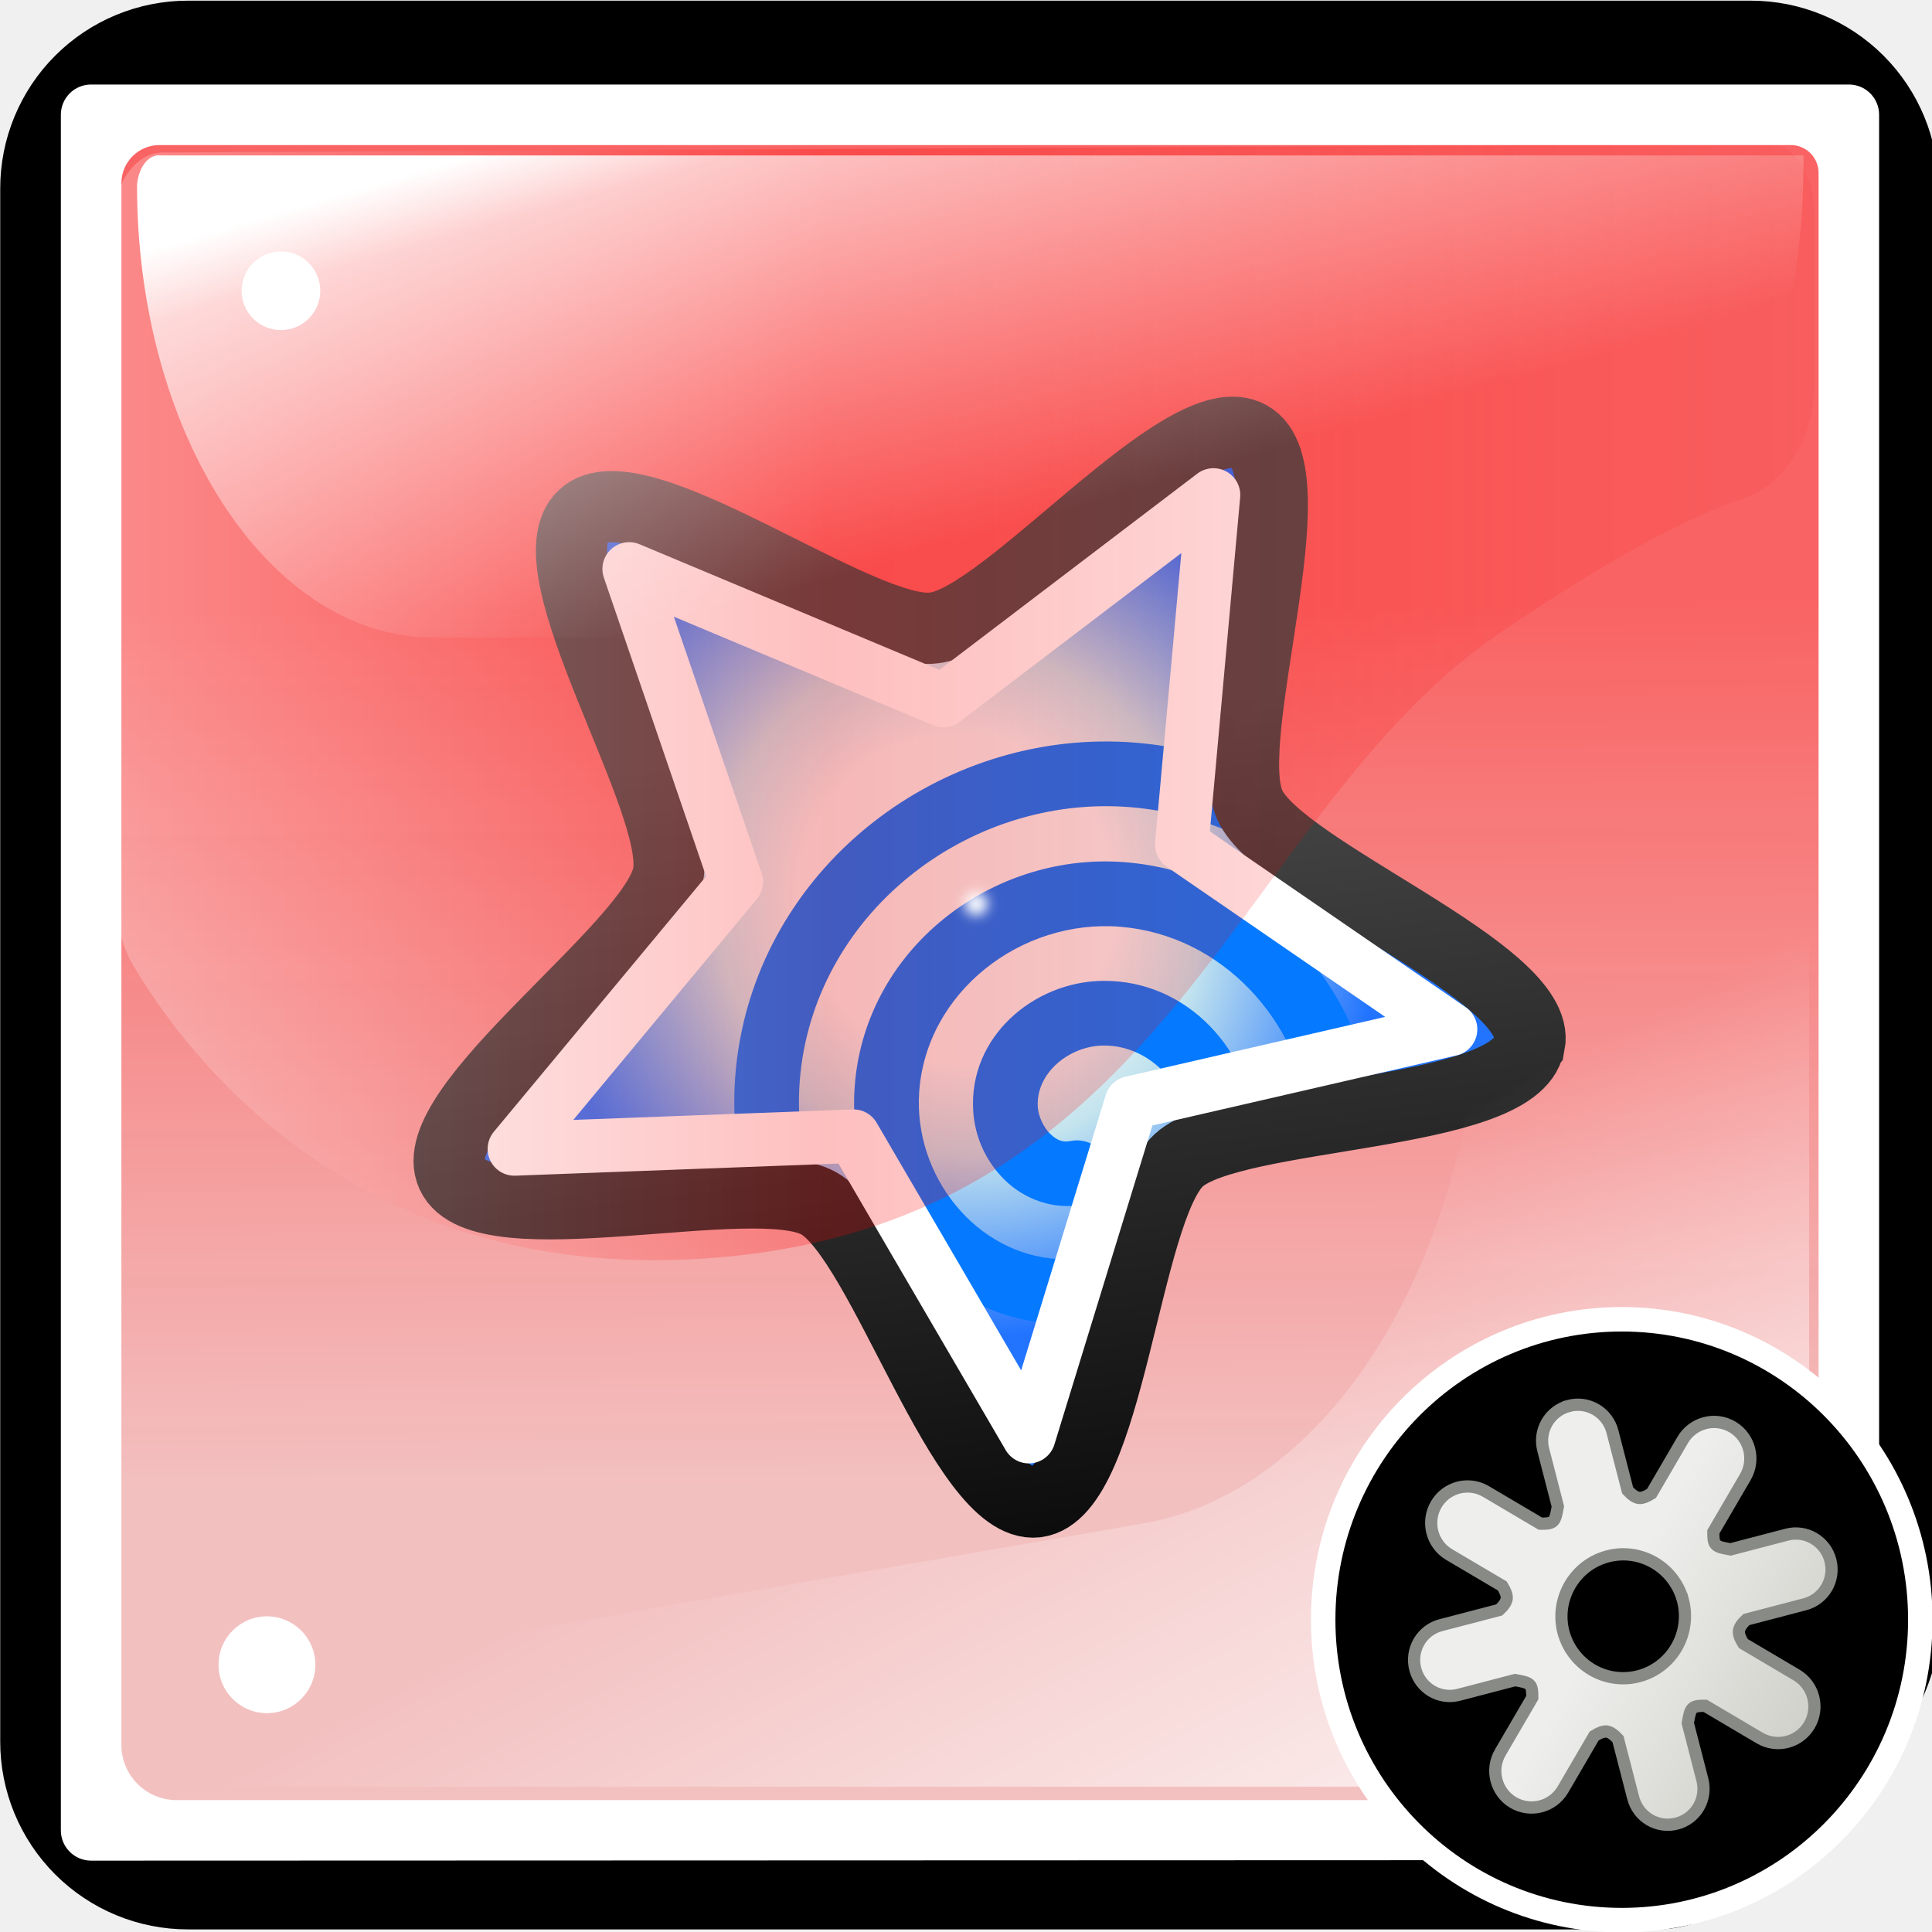
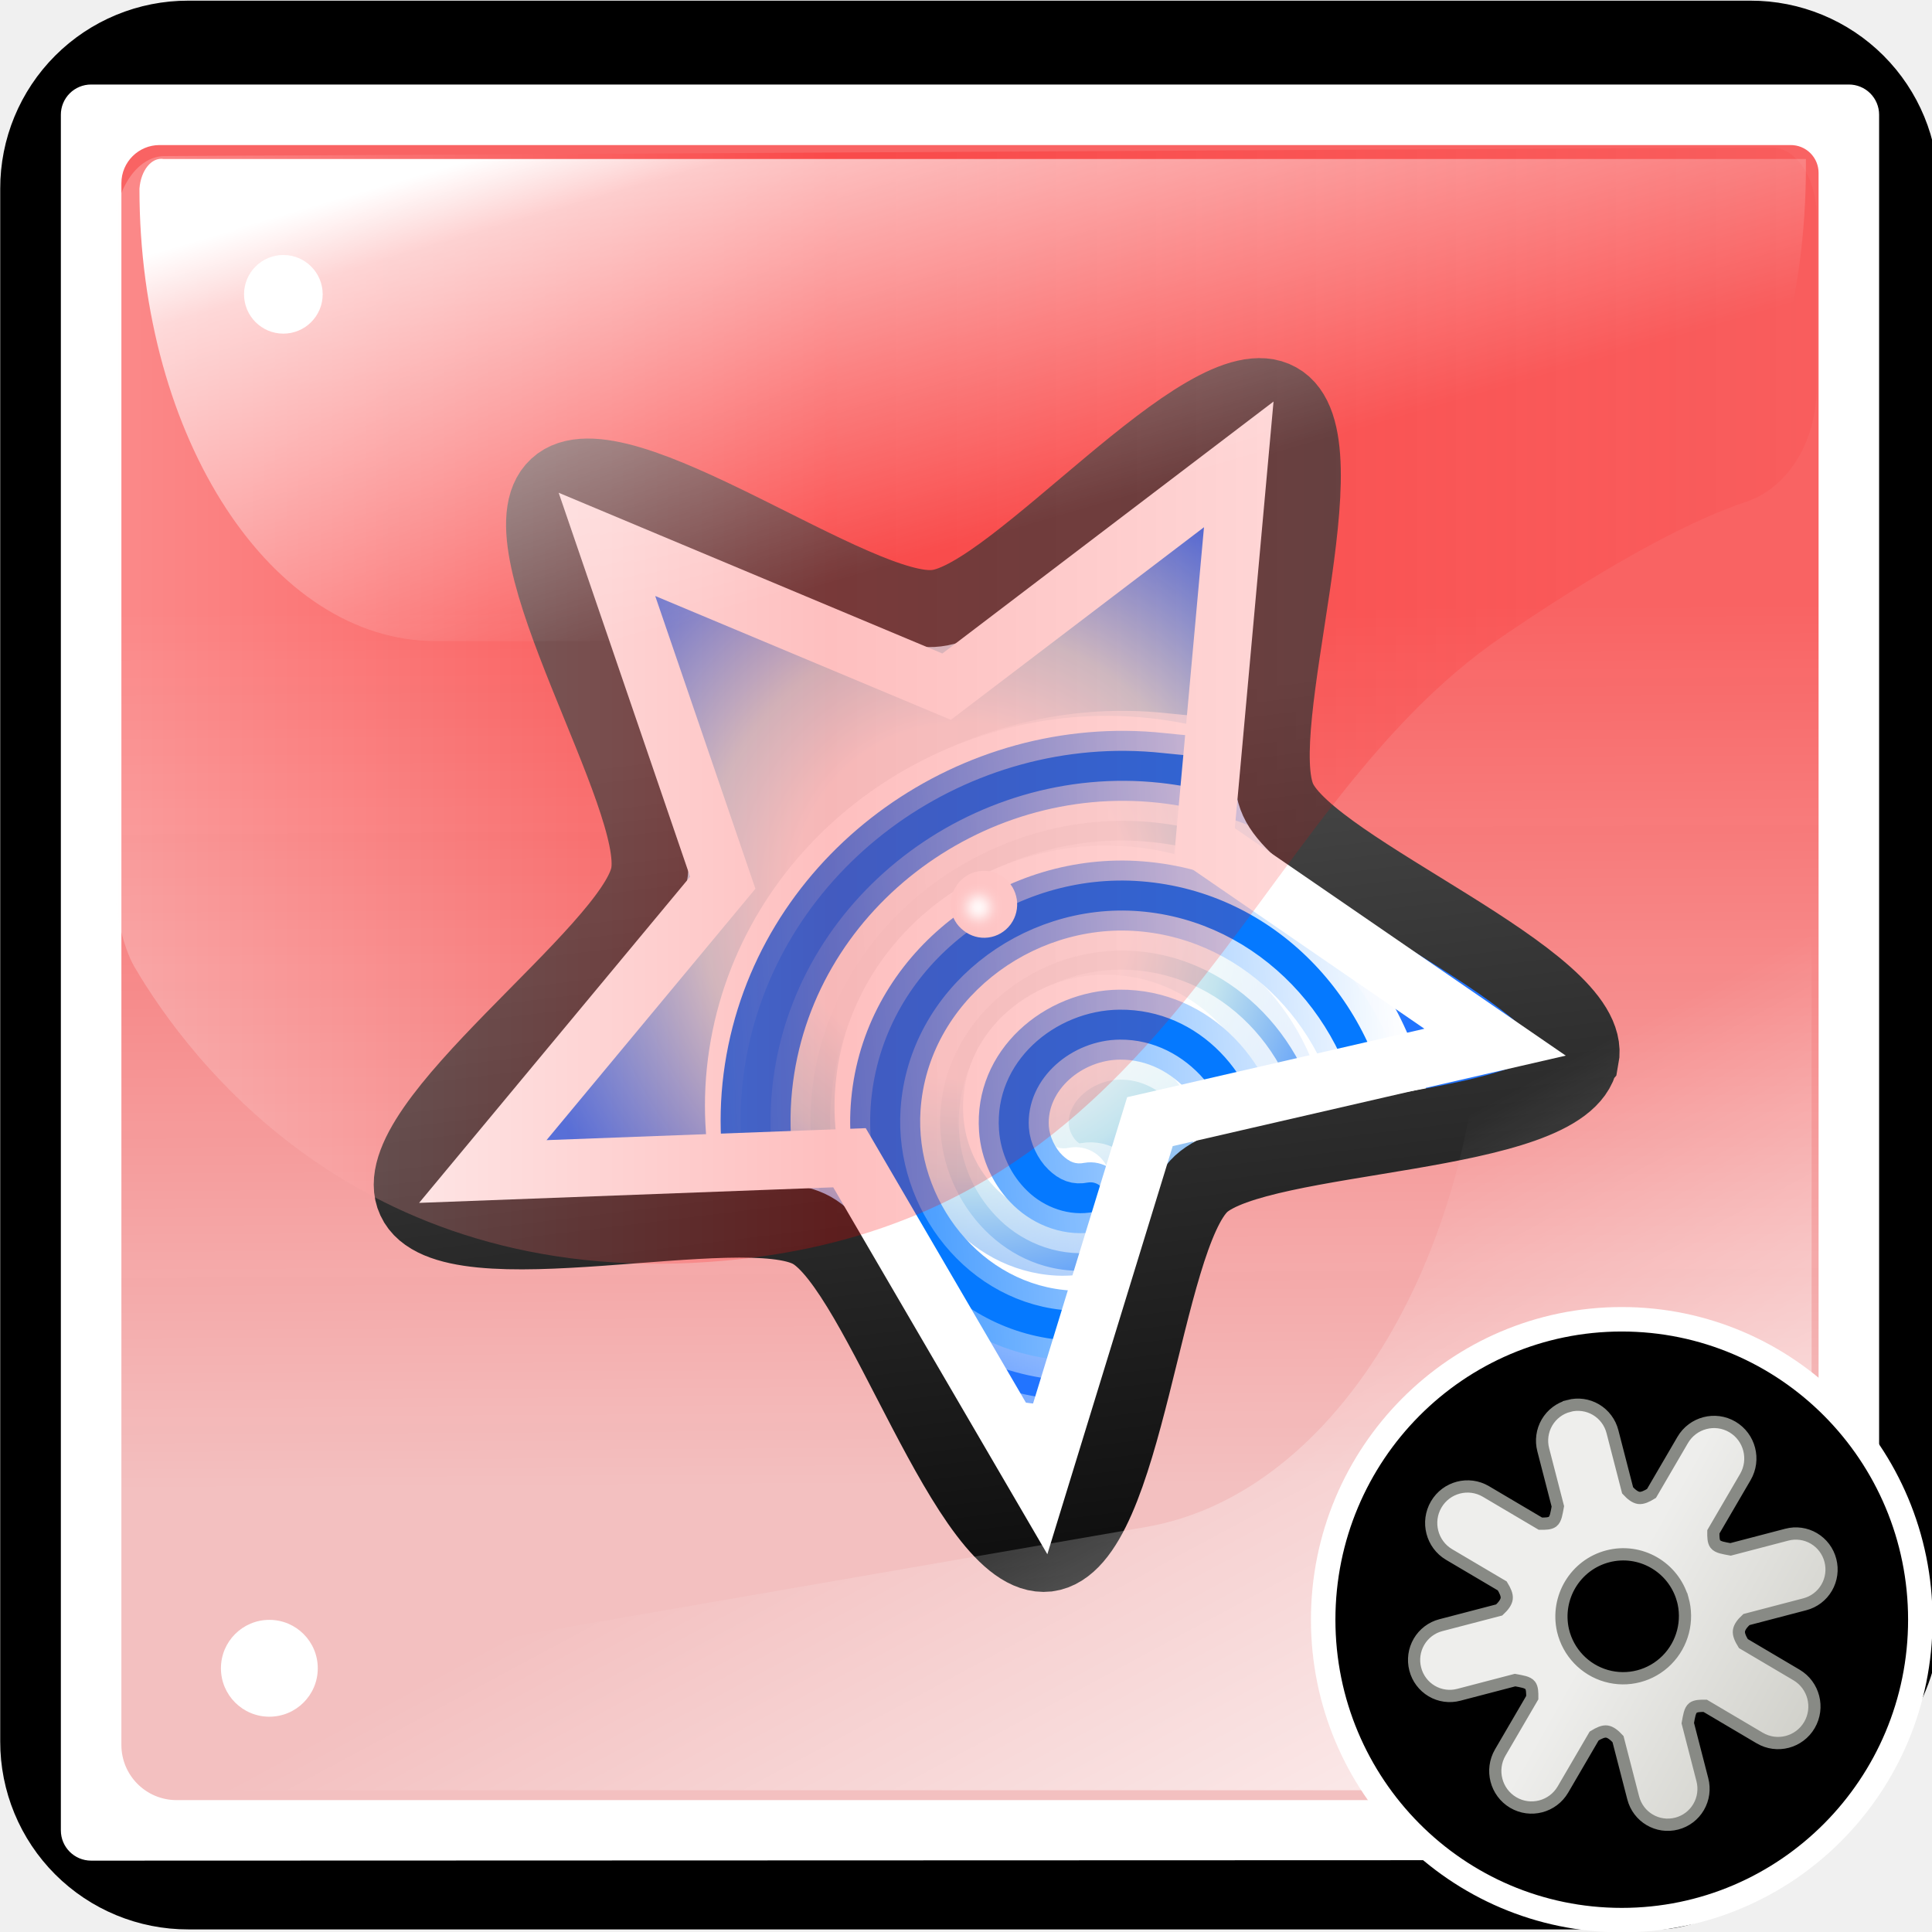
<svg xmlns="http://www.w3.org/2000/svg" xmlns:xlink="http://www.w3.org/1999/xlink" width="48" height="48">
  <defs>
-     <linearGradient id="f">
+     <linearGradient id="g">
+       <stop offset="0" stop-color="#4c4c4c" />
+       <stop offset="1" stop-color="#0d0d0d" />
+     </linearGradient>
+     <linearGradient id="j">
+       <stop offset=".282" stop-color="#f4f4f4" />
+       <stop offset=".436" stop-color="#c3e4ee" />
+       <stop offset=".754" stop-color="#2274ff" />
+     </linearGradient>
+     <linearGradient xlink:href="#h" id="x" x1="7.598" y1="7.681" x2="12.404" y2="12.336" gradientUnits="userSpaceOnUse" gradientTransform="matrix(1.12453 -.29235 .29238 1.1244 47.126 26.974)" />
+     <linearGradient id="h">
+       <stop offset="0" stop-color="#eeeeec" />
+       <stop offset="1" stop-color="#d2d2cc" />
+     </linearGradient>
+     <linearGradient xlink:href="#i" id="o" x1="24.345" y1="16.99" x2="24.401" y2="31.545" gradientUnits="userSpaceOnUse" gradientTransform="matrix(.99346 0 0 1.49262 .233 -10.169)" />
+     <linearGradient id="i">
+       <stop offset="0" stop-color="#ff0505" stop-opacity=".885" />
+       <stop offset="1" stop-color="#ff0505" stop-opacity=".302" />
+     </linearGradient>
+     <linearGradient xlink:href="#k" id="q" x1="-37.359" y1=".286" x2="-20.09" y2=".286" gradientUnits="userSpaceOnUse" />
+     <linearGradient id="k">
+       <stop offset="0" stop-color="#fff" />
+       <stop offset="1" stop-color="#fff" stop-opacity="0" />
+     </linearGradient>
+     <linearGradient xlink:href="#g" id="r" gradientUnits="userSpaceOnUse" x1="5.83" y1="6.7" x2="12.91" y2="13.2" />
+     <linearGradient xlink:href="#l" id="t" x1="2.631" x2="45.217" y1="19.102" y2="19.102" gradientUnits="userSpaceOnUse" />
+     <linearGradient id="l">
      <stop offset="0" stop-color="#fff" />
      <stop offset=".42" stop-color="#fb0000" />
      <stop offset="1" stop-color="#fb0000" stop-opacity=".225" />
    </linearGradient>
-     <linearGradient id="e">
+     <linearGradient xlink:href="#m" id="u" x1="44.361" x2="40.146" y1="36.189" y2="24.415" gradientUnits="userSpaceOnUse" />
+     <linearGradient id="m">
      <stop offset=".096" stop-color="#fff" />
      <stop offset=".167" stop-color="#fff" stop-opacity=".68" />
      <stop offset="1" stop-color="#fff" stop-opacity="0" />
    </linearGradient>
-     <linearGradient id="d">
+     <linearGradient xlink:href="#n" id="v" x1="5.123" x2="6.882" y1="9.98" y2="19.22" gradientUnits="userSpaceOnUse" />
+     <linearGradient id="n">
      <stop offset=".098" stop-color="#fff" />
      <stop offset=".226" stop-color="#fff" stop-opacity=".692" />
      <stop offset=".652" stop-color="#fff" stop-opacity=".302" />
      <stop offset="1" stop-color="#fff" stop-opacity="0" />
    </linearGradient>
-     <linearGradient id="a">
-       <stop offset="0" stop-color="#4c4c4c" />
-       <stop offset="1" stop-color="#0d0d0d" />
-     </linearGradient>
-     <linearGradient xlink:href="#d" id="o" x1="5.123" y1="9.98" x2="6.882" y2="19.22" gradientUnits="userSpaceOnUse" />
-     <linearGradient xlink:href="#e" id="n" x1="44.361" y1="36.189" x2="40.146" y2="24.415" gradientUnits="userSpaceOnUse" />
-     <linearGradient xlink:href="#f" id="m" x1="2.631" y1="19.102" x2="45.217" y2="19.102" gradientUnits="userSpaceOnUse" />
-     <linearGradient id="g">
-       <stop offset=".282" stop-color="#f4f4f4" />
-       <stop offset=".436" stop-color="#c3e4ee" />
-       <stop offset=".754" stop-color="#2274ff" />
-     </linearGradient>
-     <linearGradient xlink:href="#a" id="l" x1="5.83" x2="12.91" y1="6.7" y2="13.2" gradientUnits="userSpaceOnUse" />
-     <linearGradient xlink:href="#h" id="q" x1="7.598" y1="7.681" x2="12.404" y2="12.336" gradientUnits="userSpaceOnUse" gradientTransform="matrix(1.12453 -.29235 .29238 1.1244 47.126 26.974)" />
-     <linearGradient id="h">
-       <stop offset="0" stop-color="#eeeeec" />
-       <stop offset="1" stop-color="#d2d2cc" />
-     </linearGradient>
-     <linearGradient xlink:href="#i" id="j" x1="24.345" y1="16.99" x2="24.401" y2="31.545" gradientUnits="userSpaceOnUse" gradientTransform="matrix(.99346 0 0 1.49262 .233 -10.169)" />
-     <linearGradient id="i">
-       <stop offset="0" stop-color="#ff0505" stop-opacity=".885" />
-       <stop offset="1" stop-color="#ff0505" stop-opacity=".302" />
-     </linearGradient>
-     <radialGradient xlink:href="#g" id="k" cx="7.18" cy="8.2" r="6.59" fx="7.18" fy="8.2" gradientTransform="matrix(.9 .5558 -.5314 .8606 5.08 -2.85)" gradientUnits="userSpaceOnUse" />
-     <filter id="p" x="-.642" y="-.642" width="2.283" height="2.283" color-interpolation-filters="sRGB">
+     <filter id="s" width="1" height="1" x="0" y="0" color-interpolation-filters="sRGB">
+       <feGaussianBlur />
+     </filter>
+     <filter id="w" width="2.287" height="2.287" x="-.643" y="-.643" color-interpolation-filters="sRGB">
      <feGaussianBlur stdDeviation=".156" />
    </filter>
+     <radialGradient xlink:href="#j" id="p" cx="7.18" cy="8.2" r="6.59" fx="7.18" fy="8.2" gradientTransform="matrix(.9 .5558 -.5314 .8606 5.08 -2.85)" gradientUnits="userSpaceOnUse" />
  </defs>
-   <path d="M4.678 1.305H43.49a3.375 3.375 0 0 1 3.383 3.383v35.889c0 1.874-3.822 6.07-5.696 6.07h-36.5a3.375 3.375 0 0 1-3.383-3.382V4.688a3.375 3.375 0 0 1 3.383-3.383" fill="url(#j)" fill-opacity=".676" stroke="#000" stroke-width="2.577" stroke-linecap="round" stroke-linejoin="round" paint-order="fill markers stroke" />
-   <path fill="url(#k)" fill-rule="evenodd" d="M13.51 5.1c.44.77-2.18 2.89-2.29 3.76-.1.88 1.95 3.55 1.36 4.2-.6.64-3.43-1.19-4.3-1.02-.86.17-2.76 2.95-3.56 2.58-.8-.36.07-3.62-.36-4.39S.69 8.51.8 7.63c.1-.87 3.47-1.05 4.06-1.7.6-.64.51-4.01 1.38-4.18.86-.18 2.07 2.97 2.87 3.34s3.97-.76 4.4 0z" enable-background="accumulate" overflow="visible" style="marker:none" transform="matrix(1.57935 1.3494 -1.35262 1.5843 23.55 -.352)" />
-   <path style="-inkscape-stroke:none" d="M-30.844 9.714c4.98.362 9.761-3.049 10.625-8.13a9.3 9.3 0 0 0-.128-3.705l-1.858-.147a7.5 7.5 0 0 1 .262 3.56c-.753 4.428-5.21 7.344-9.596 6.576a8.7 8.7 0 0 1-2.592-.896.875.875 0 0 0-1.184.36.875.875 0 0 0 .36 1.184c.973.519 2.025.883 3.113 1.074q.499.088.998.124m.435-3.222c3.359.153 6.563-2.196 7.028-5.673.423-3.16-1.73-6.335-5.016-6.72a5.3 5.3 0 0 0-2.09.183l-1.187 2.758A3.55 3.55 0 0 1-28.6-4.163c2.254.264 3.783 2.518 3.485 4.749-.36 2.69-3.052 4.5-5.713 4.11-2.735-.4-4.675-2.849-4.795-5.526l-1.736.257c.23 3.41 2.72 6.48 6.276 7q.338.05.674.065m.137-3.225C-28.413 3.373-26.53 2-26.54-.038a2.85 2.85 0 0 0-.747-1.913c-.478-.524-1.238-.889-2.062-.779a.875.875 0 0 0-.75.981.875.875 0 0 0 .982.753c.218-.029.367.04.537.225.17.186.29.494.291.742.005.916-.947 1.604-1.883 1.55-1.37-.078-2.34-1.459-2.212-2.827l-1.762.26c.008 2.145 1.578 4.182 3.874 4.313m6.592-8.185-1.752-3.478a8.7 8.7 0 0 0-2.191-.665 8.4 8.4 0 0 0-1.383-.108l-.772 1.798a6.6 6.6 0 0 1 1.871.037c1.708.28 3.168 1.175 4.227 2.416" transform="rotate(176.253 -.558 14.589)scale(.91907)" color="#000" fill="#0579ff" fill-rule="evenodd" />
-   <path fill="none" stroke="url(#l)" stroke-width=".85" d="M13.51 5.1c.44.77-2.18 2.89-2.29 3.76-.1.88 1.95 3.55 1.36 4.2-.6.64-3.43-1.19-4.3-1.02-.86.17-2.76 2.95-3.56 2.58-.8-.36.07-3.62-.36-4.39S.69 8.51.8 7.63c.1-.87 3.47-1.05 4.06-1.7.6-.64.51-4.01 1.38-4.18.86-.18 2.07 2.97 2.87 3.34s3.97-.76 4.4 0z" enable-background="accumulate" overflow="visible" style="marker:none" transform="matrix(1.57935 1.3494 -1.35262 1.5843 23.55 -.352)" />
-   <path fill="none" stroke="#fff" stroke-linejoin="round" stroke-width="2.23" d="m43.15 26.6-13.29 3.06-4.27 13.9-7.3-12.51-14.12.53 9.24-11.12L8.95 7.43l13.08 5.48 11.25-8.56-1.32 14.56Z" enable-background="accumulate" overflow="visible" style="marker:none" transform="translate(10.292 9.702)scale(.59666)" />
-   <path d="M2.631 11.374V21.92c0 .453.21 1.123.512 1.46 1.39 1.553 5.751 5.35 14.786 4.81 11.314-.676 12.855-7.292 19.433-10.223 3.026-1.35 4.93-1.95 6.105-2.206.947-.206 1.75-.917 1.75-1.895V11.1a1.136 1.136 44.899 0 0-1.14-1.136l-40.183.141a1.267 1.267 134.899 0 0-1.263 1.268" transform="matrix(.99346 0 0 1.5173 .157 -11.542)" opacity=".25" fill="url(#m)" paint-order="fill markers stroke" />
-   <path d="M45.462 22.338V35.74a1.096 1.096 135 0 1-1.096 1.095H2.94a.094.094 80.722 0 1-.03-.182l.35-.117a52 52 167.435 0 1 10.57-2.356l14.994-1.728a9.534 9.534 131.713 0 0 8.443-9.471v-.229a1.456 1.456 135.066 0 1 1.459-1.456l5.708.014a1.03 1.03 45.066 0 1 1.027 1.028" transform="matrix(.99346 0 0 1.49262 -.216 -10.591)" fill="url(#n)" paint-order="fill markers stroke" />
-   <path transform="matrix(.99346 0 0 1.5173 .157 -10.816)" d="M3.875 9.674h41.069v.139a7.755 7.755 135 0 1-7.756 7.755H10.676a7.407 7.407 45 0 1-7.407-7.407.55.55 141.248 0 1 .606-.487" fill="url(#o)" paint-order="fill markers stroke" />
-   <circle cx="6.632" cy="41.36" r="1.203" fill="#fff" paint-order="fill markers stroke" />
-   <circle cx="6.98" cy="7.224" r=".977" fill="#fff" paint-order="fill markers stroke" />
-   <circle cx="39.024" cy="40.459" r=".714" fill="#fff" paint-order="fill markers stroke" />
-   <circle cx="24.25" cy="22.455" r=".291" fill="#fff" paint-order="fill markers stroke" filter="url(#p)" />
+   <path d="M4.678 1.305H43.49a3.375 3.375 0 0 1 3.383 3.383v35.889c0 1.874-3.822 6.07-5.696 6.07h-36.5a3.375 3.375 0 0 1-3.383-3.382V4.688a3.375 3.375 0 0 1 3.383-3.383" fill="url(#o)" fill-opacity=".676" stroke="#000" stroke-width="2.577" stroke-linecap="round" stroke-linejoin="round" paint-order="fill markers stroke" />
  <path style="-inkscape-stroke:none" d="M2.264 2.1a.75.75 0 0 0-.752.752v42.623c0 .415.336.752.752.752l42.394-.014c.415 0 2.027-1.639 2.028-2.054V2.852a.75.75 0 0 0-.752-.752Zm1.698 1.504H44.49a.69.69 45 0 1 .692.691v39.143a1.285 1.285 135 0 1-1.285 1.285H4.384a1.37 1.37 45 0 1-1.368-1.368V4.55a.947.947 135 0 1 .946-.946" color="#000" fill="#fff" paint-order="markers stroke fill" />
+   <path fill="url(#p)" fill-rule="evenodd" d="M13.51 5.1c.44.77-2.18 2.89-2.29 3.76-.1.88 1.95 3.55 1.36 4.2-.6.64-3.43-1.19-4.3-1.02-.86.17-2.76 2.95-3.56 2.58-.8-.36.07-3.62-.36-4.39S.69 8.51.8 7.63c.1-.87 3.47-1.05 4.06-1.7.6-.64.51-4.01 1.38-4.18.86-.18 2.07 2.97 2.87 3.34s3.97-.76 4.4 0z" enable-background="accumulate" overflow="visible" style="marker:none" transform="matrix(1.70778 1.45913 -1.46262 1.71314 23.641 -2.14)" />
+   <path fill="#fff" fill-rule="evenodd" d="M28.308 14.033c-7.69-.055-14.695 5.67-15.511 13.566a14.3 14.3 0 0 0 .57 5.681l2.87.04a11.6 11.6 0 0 1-.761-5.446c.711-6.882 7.268-11.813 14.086-11.074a13.4 13.4 0 0 1 4.075 1.116 1.35 1.35 0 0 0 1.783-.673 1.35 1.35 0 0 0-.672-1.783 16.1 16.1 0 0 0-4.893-1.337 15 15 0 0 0-1.547-.09m-.344 4.996c-5.178.103-9.866 4.036-10.23 9.427-.332 4.9 3.297 9.563 8.386 9.823a8.1 8.1 0 0 0 3.194-.491l1.547-4.359a5.47 5.47 0 0 1-4.604 2.159c-3.49-.18-6.068-3.49-5.835-6.948.283-4.171 4.238-7.224 8.367-6.893 4.244.34 7.473 3.908 7.927 8.01l2.642-.57c-.697-5.218-4.833-9.685-10.351-10.126q-.525-.043-1.043-.032m.115 4.97c-2.868.025-5.624 2.325-5.404 5.456a4.38 4.38 0 0 0 1.341 2.865c.788.757 1.993 1.242 3.248.99a1.35 1.35 0 0 0 1.054-1.584 1.35 1.35 0 0 0-1.585-1.058c-.332.066-.568-.025-.848-.292a1.86 1.86 0 0 1-.522-1.111c-.1-1.407 1.294-2.56 2.738-2.572 2.113-.018 3.743 2.007 3.684 4.122l2.682-.577C34.24 26.942 31.621 23.97 28.08 24M18.77 37.244l3.043 5.169a13.4 13.4 0 0 0 3.435.801 13 13 0 0 0 2.136.027l1.006-2.841a10.2 10.2 0 0 1-2.88.131c-2.653-.258-4.987-1.487-6.74-3.287" color="#000" style="-inkscape-stroke:none" transform="translate(9.305 8.731)scale(.64518)" />
+   <path fill="#0579ff" fill-rule="evenodd" d="M-30.844 9.714c4.98.362 9.761-3.049 10.625-8.13a9.3 9.3 0 0 0-.128-3.705l-1.858-.147a7.5 7.5 0 0 1 .262 3.56c-.753 4.428-5.21 7.344-9.596 6.576a8.7 8.7 0 0 1-2.592-.896c-.426-.228-.4.143-.628.57s.103 1.15.53 1.377c.973.52 1.299.48 2.387.671q.499.088.998.124zm.435-3.222c3.359.153 6.563-2.196 7.028-5.673.423-3.16-1.73-6.335-5.016-6.72a5.3 5.3 0 0 0-2.09.183l-1.187 2.758A3.55 3.55 0 0 1-28.6-4.163c2.254.264 3.783 2.518 3.485 4.749-.36 2.69-3.052 4.5-5.713 4.11-2.735-.4-4.675-2.849-4.795-5.526l-1.736.257c.23 3.41 2.72 6.48 6.276 7q.338.05.674.065zm.137-3.225C-28.413 3.373-26.53 2-26.54-.038a2.85 2.85 0 0 0-.747-1.913c-.478-.524-1.238-.889-2.062-.779a.875.875 0 0 0 .232 1.734c.218-.029.367.04.537.225.17.186.29.494.291.742.005.916-.947 1.604-1.883 1.55-1.37-.078-2.34-1.459-2.212-2.827l-1.762.26c.008 2.145 1.578 4.182 3.874 4.313zm6.592-8.185-1.752-3.478a8.7 8.7 0 0 0-2.191-.665 8.4 8.4 0 0 0-1.383-.108l-.772 1.798a6.6 6.6 0 0 1 1.871.037c1.708.28 3.168 1.175 4.227 2.416z" color="#000" style="-inkscape-stroke:none" transform="rotate(176.25 -1.486 14.865)scale(.99377)" stroke="url(#q)" />
+   <path fill="none" stroke="url(#r)" stroke-width=".85" d="M13.51 5.1c.44.77-2.18 2.89-2.29 3.76-.1.88 1.95 3.55 1.36 4.2-.6.64-3.43-1.19-4.3-1.02-.86.17-2.76 2.95-3.56 2.58-.8-.36.07-3.62-.36-4.39S.69 8.51.8 7.63c.1-.87 3.47-1.05 4.06-1.7.6-.64.51-4.01 1.38-4.18.86-.18 2.07 2.97 2.87 3.34s3.97-.76 4.4 0z" enable-background="accumulate" overflow="visible" style="marker:none" transform="matrix(1.70778 1.45913 -1.46262 1.71314 23.641 -2.14)" />
+   <path fill="none" stroke="#fff" stroke-width="2.23" d="m43.15 26.6-13.29 3.06-4.27 13.9-7.3-12.51-14.12.53 9.24-11.12L8.95 7.43l13.08 5.48 11.25-8.56-1.32 14.56Z" enable-background="accumulate" overflow="visible" style="marker:none" transform="translate(9.305 8.731)scale(.64518)" />
+   <path fill="#fffdfc" fill-rule="evenodd" d="M8.5 7.99a.37.37 0 0 1-.38.37.37.37 0 0 1-.37-.37.37.37 0 0 1 .37-.38.38.38 0 0 1 .38.371" filter="url(#s)" transform="rotate(36.96 13.916 29.808)scale(2.20534)" />
+   <g transform="translate(.06 .088)" paint-order="fill markers stroke">
+     <path d="M2.631 11.374V21.92c0 .453.21 1.123.512 1.46 1.39 1.553 5.751 5.35 14.786 4.81 11.314-.676 12.855-7.292 19.433-10.223 3.026-1.35 4.93-1.95 6.105-2.206.947-.206 1.75-.917 1.75-1.895V11.1a1.136 1.136 44.899 0 0-1.14-1.136l-40.183.141a1.267 1.267 134.899 0 0-1.263 1.268" transform="matrix(.99346 0 0 1.5173 .157 -11.542)" opacity=".25" fill="url(#t)" />
+     <path d="M45.462 22.338V35.74a1.096 1.096 135 0 1-1.096 1.095H2.94a.094.094 80.722 0 1-.03-.182l.35-.117a52 52 167.435 0 1 10.57-2.356l14.994-1.728a9.534 9.534 131.713 0 0 8.443-9.471v-.229a1.456 1.456 135.066 0 1 1.459-1.456l5.708.014a1.03 1.03 45.066 0 1 1.027 1.028" transform="matrix(.99346 0 0 1.49262 -.216 -10.591)" fill="url(#u)" />
+     <path d="M3.875 9.674h41.069v.139a7.755 7.755 135 0 1-7.756 7.755H10.676a7.407 7.407 45 0 1-7.407-7.407.55.55 141.248 0 1 .606-.487" transform="matrix(.99346 0 0 1.5173 .157 -10.816)" fill="url(#v)" />
+     <circle cx="6.632" cy="41.36" r="1.203" fill="#fff" />
+     <circle cx="6.98" cy="7.224" r=".977" fill="#fff" />
+     <circle cx="39.024" cy="40.459" r=".714" fill="#fff" />
+     <circle cx="24.25" cy="22.455" r=".291" fill="#fff" filter="url(#w)" />
+   </g>
  <ellipse ry="7.464" rx="7.418" cy="40.241" cx="40.292" style="marker:none" color="#000" overflow="visible" stroke="#fff" stroke-width=".608" enable-background="accumulate" />
  <g color="#000">
    <path style="marker:none" d="M60.644 33.586a2.176 2.176 0 1 1-4.21 1.095 2.176 2.176 0 0 1 4.21-1.095zM56.64 26.83a1.255 1.255 0 0 0-.9 1.533l.514 1.978c-.045.235-.07.448-.186.536-.092.07-.254.073-.428.07l-1.918-1.125a1.28 1.28 0 0 0-1.75.455 1.28 1.28 0 0 0 .455 1.75l1.87 1.097c.104.168.173.321.156.447s-.117.259-.263.393l-2.054.534a1.255 1.255 0 0 0-.901 1.534c.175.675.86 1.076 1.534.901l1.978-.514c.235.044.448.07.536.185.07.093.072.254.07.429l-1.126 1.917a1.28 1.28 0 0 0 .455 1.75 1.28 1.28 0 0 0 1.75-.455l1.098-1.87c.168-.104.321-.173.447-.156s.259.117.393.263l.535 2.054c.175.675.86 1.076 1.534.9a1.255 1.255 0 0 0 .9-1.533l-.514-1.978c.044-.235.07-.447.186-.536.092-.07.254-.072.428-.07l1.917 1.126a1.28 1.28 0 0 0 1.75-.455 1.28 1.28 0 0 0-.455-1.75l-1.869-1.098c-.104-.167-.174-.32-.157-.446.017-.127.118-.26.264-.394l2.054-.534a1.255 1.255 0 0 0 .9-1.534 1.255 1.255 0 0 0-1.533-.9l-1.978.514c-.235-.044-.448-.07-.536-.186-.07-.092-.073-.254-.07-.428l1.125-1.917a1.28 1.28 0 0 0-.455-1.75 1.28 1.28 0 0 0-1.75.455l-1.098 1.87c-.167.103-.32.173-.446.156-.127-.017-.26-.118-.394-.263l-.534-2.055a1.255 1.255 0 0 0-1.534-.9z" overflow="visible" fill="none" stroke="#000" stroke-width=".859" enable-background="accumulate" transform="matrix(.70607 0 0 .71045 -.897 16.222)" />
-     <path d="M60.479 33.088a2.176 2.176 0 1 1-4.211 1.095 2.176 2.176 0 0 1 4.21-1.095zm-4.005-6.756a1.255 1.255 0 0 0-.901 1.534l.514 1.978c-.044.234-.07.447-.185.535-.093.07-.254.073-.429.071l-1.917-1.126a1.28 1.28 0 0 0-1.75.455 1.28 1.28 0 0 0 .455 1.75l1.87 1.098c.103.167.173.32.156.446s-.118.26-.263.394L51.969 34a1.255 1.255 0 0 0-.9 1.533c.175.675.859 1.077 1.533.901l1.979-.514c.234.044.447.07.535.186.07.092.073.253.071.428l-1.126 1.917a1.28 1.28 0 0 0 .455 1.75 1.28 1.28 0 0 0 1.75-.455l1.098-1.87c.167-.103.32-.173.447-.156.126.017.258.118.393.263l.534 2.054c.175.675.86 1.076 1.534.901a1.255 1.255 0 0 0 .9-1.534l-.513-1.978c.044-.234.07-.447.185-.535.093-.07.254-.073.429-.071l1.917 1.126a1.28 1.28 0 0 0 1.75-.455 1.28 1.28 0 0 0-.455-1.75l-1.87-1.098c-.104-.167-.173-.32-.156-.446.017-.127.117-.26.263-.394l2.054-.534a1.255 1.255 0 0 0 .901-1.534 1.255 1.255 0 0 0-1.534-.9l-1.978.514c-.235-.044-.447-.07-.536-.186-.07-.092-.072-.253-.07-.428l1.126-1.917a1.28 1.28 0 0 0-.455-1.75 1.28 1.28 0 0 0-1.75.455l-1.098 1.87c-.168.103-.321.173-.447.156s-.259-.118-.393-.263l-.534-2.054a1.255 1.255 0 0 0-1.534-.901z" style="marker:none" overflow="visible" fill="url(#q)" fill-rule="evenodd" stroke="#888a85" stroke-width=".429" enable-background="accumulate" transform="matrix(.70607 0 0 .71045 -.897 16.222)" />
+     <path d="M60.479 33.088a2.176 2.176 0 1 1-4.211 1.095 2.176 2.176 0 0 1 4.21-1.095zm-4.005-6.756a1.255 1.255 0 0 0-.901 1.534l.514 1.978c-.044.234-.07.447-.185.535-.093.07-.254.073-.429.071l-1.917-1.126a1.28 1.28 0 0 0-1.75.455 1.28 1.28 0 0 0 .455 1.75l1.87 1.098c.103.167.173.32.156.446s-.118.26-.263.394L51.969 34a1.255 1.255 0 0 0-.9 1.533 1.253 1.253 0 0 0 1.533.901l1.979-.514c.234.044.447.07.535.186.07.092.073.253.071.428l-1.126 1.917a1.28 1.28 0 0 0 .455 1.75 1.28 1.28 0 0 0 1.75-.455l1.098-1.87c.167-.103.32-.173.447-.156.126.017.258.118.393.263l.534 2.054c.175.675.86 1.076 1.534.901a1.255 1.255 0 0 0 .9-1.534l-.513-1.978c.044-.234.07-.447.185-.535.093-.07.254-.073.429-.071l1.917 1.126a1.28 1.28 0 0 0 1.75-.455 1.28 1.28 0 0 0-.455-1.75l-1.87-1.098c-.104-.167-.173-.32-.156-.446.017-.127.117-.26.263-.394l2.054-.534a1.255 1.255 0 0 0 .901-1.534 1.255 1.255 0 0 0-1.534-.9l-1.978.514c-.235-.044-.447-.07-.536-.186-.07-.092-.072-.253-.07-.428l1.126-1.917a1.28 1.28 0 0 0-.455-1.75 1.28 1.28 0 0 0-1.75.455l-1.098 1.87c-.168.103-.321.173-.447.156s-.259-.118-.393-.263l-.534-2.054a1.255 1.255 0 0 0-1.534-.901z" style="marker:none" overflow="visible" fill="url(#x)" fill-rule="evenodd" stroke="#888a85" stroke-width=".429" enable-background="accumulate" transform="matrix(.70607 0 0 .71045 -.897 16.222)" />
  </g>
</svg>
